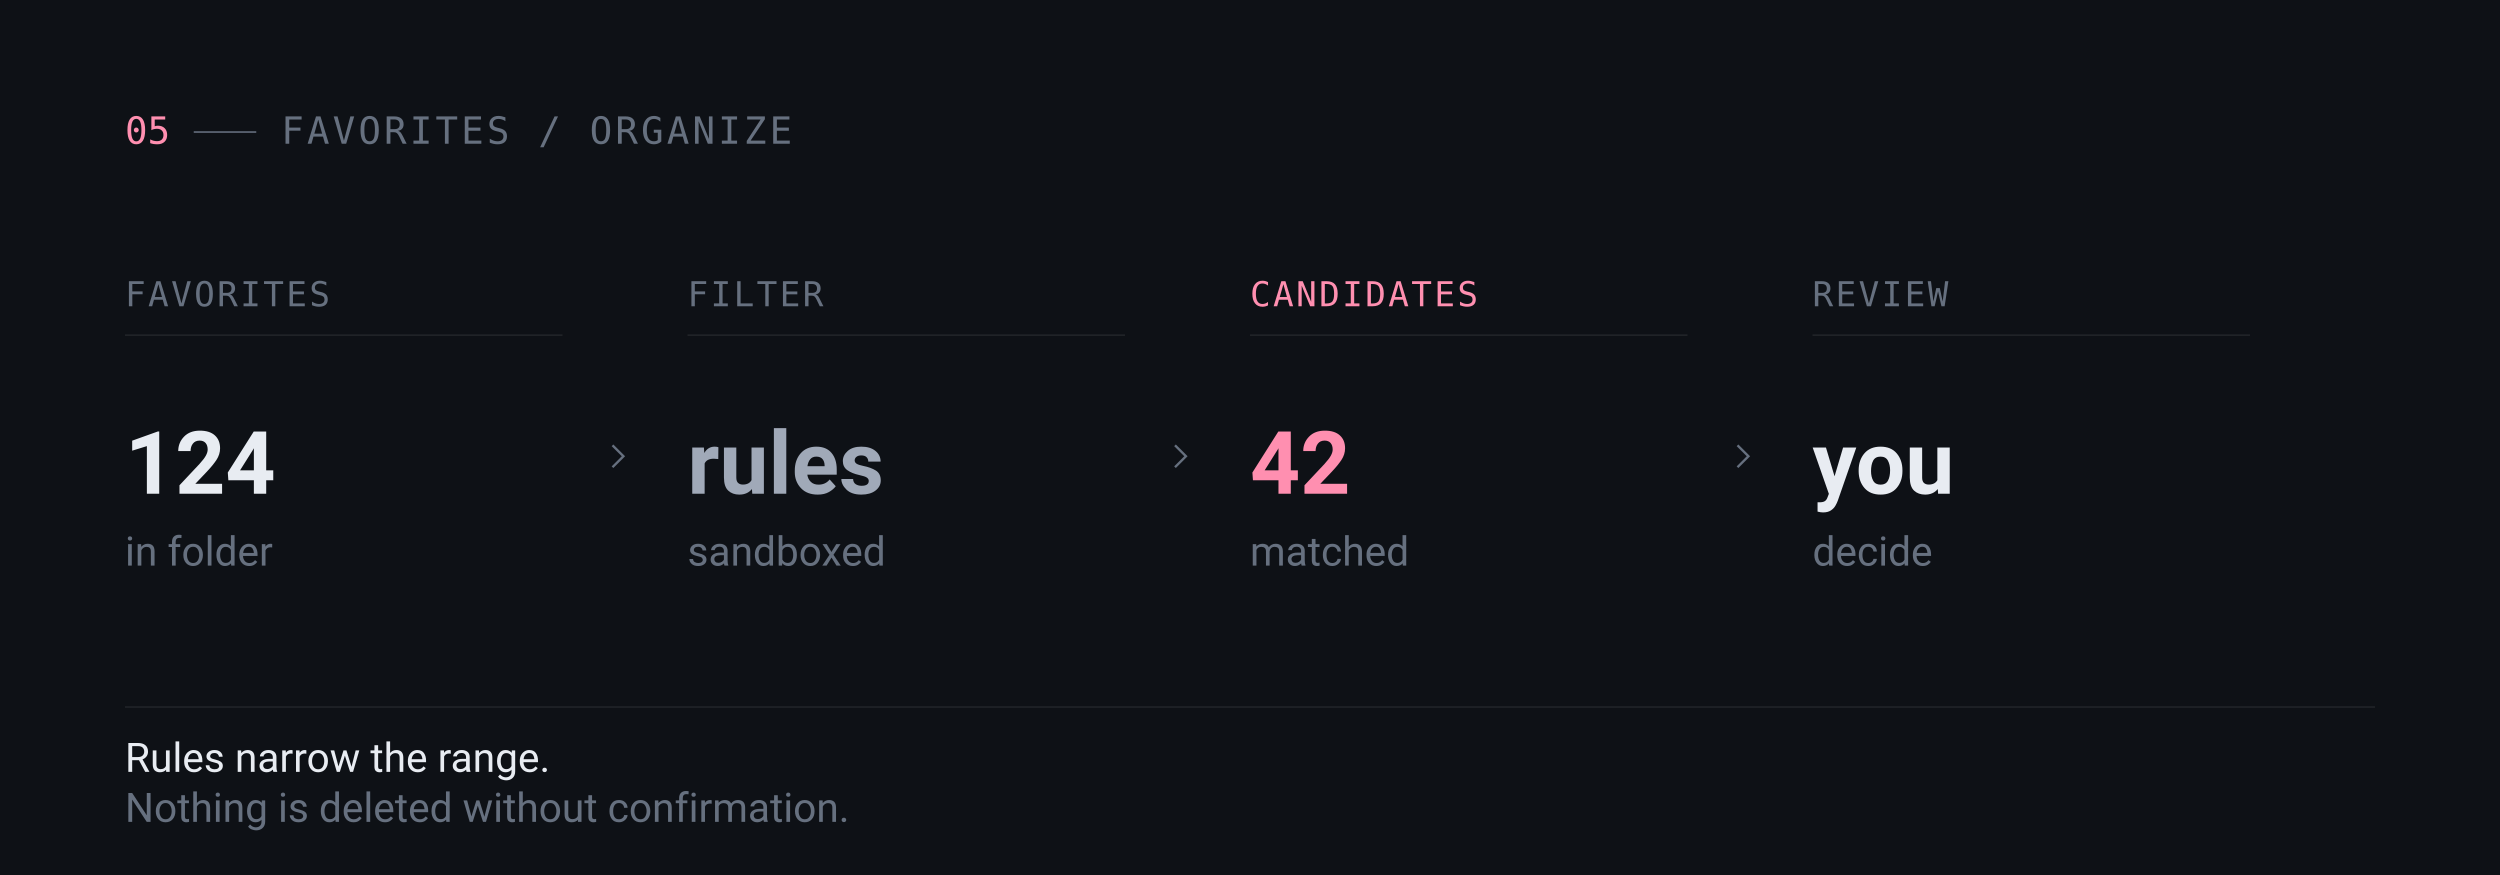
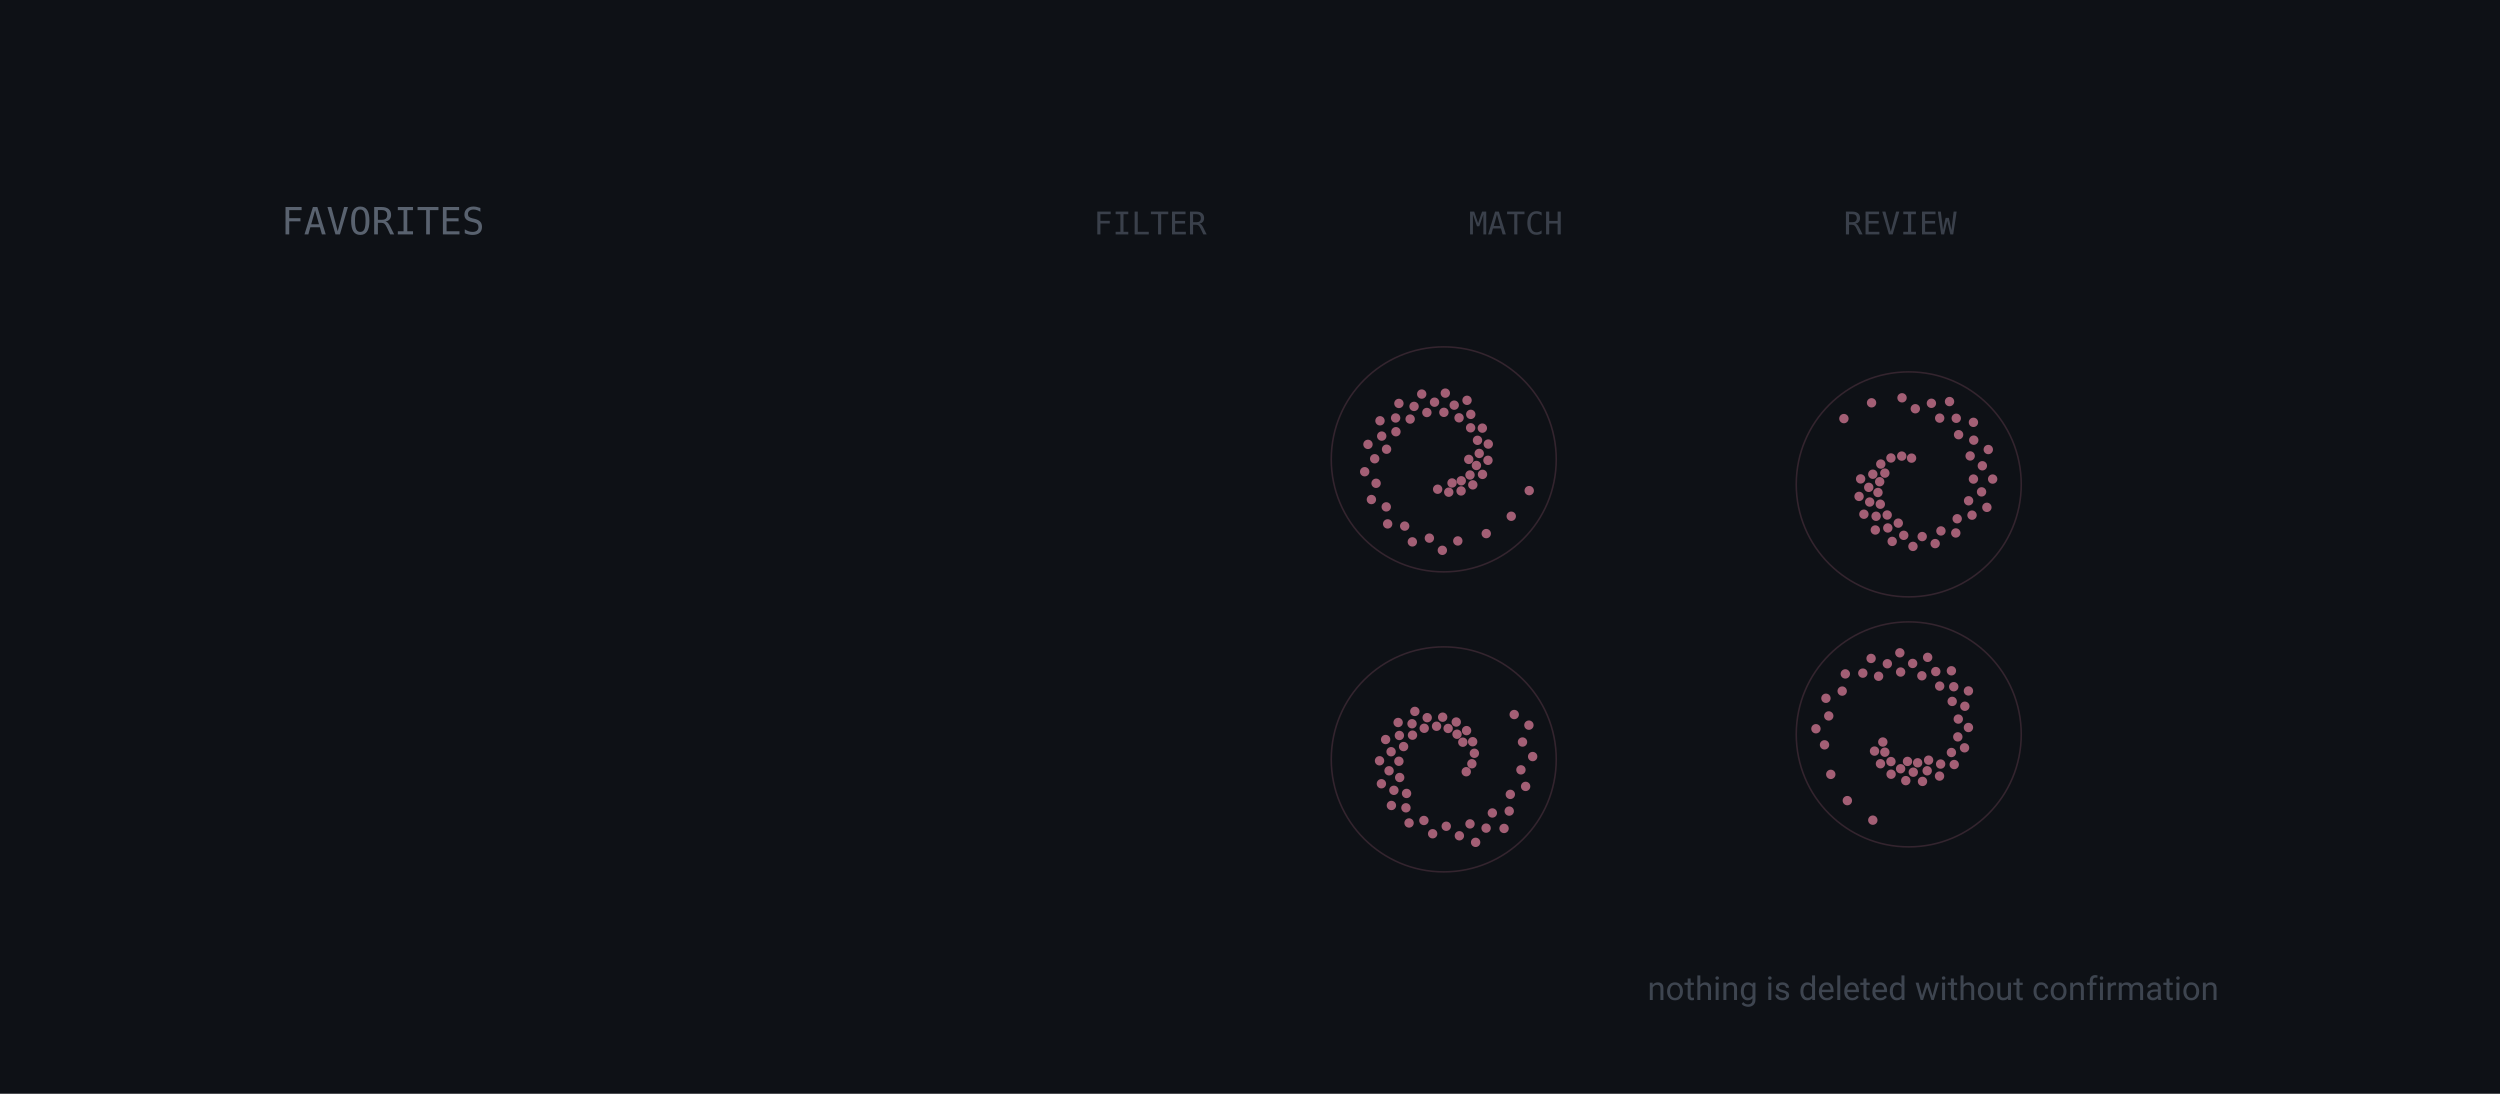
- <svg xmlns="http://www.w3.org/2000/svg" viewBox="0 0 1600 560" width="1600" height="560" role="img" aria-labelledby="ttl dsc">
-   <defs />
-   <rect width="1600" height="560" fill="#0E1116" />
-   <text x="80" y="92" fill="#FF8FB0" font-family="ui-monospace,SFMono-Regular,Menlo,Consolas,monospace" font-size="24" font-weight="500" text-anchor="start" letter-spacing="0">05</text>
-   <rect x="124" y="84" width="40" height="1" fill="#66707F" />
-   <text x="180" y="92" fill="#66707F" font-family="ui-monospace,SFMono-Regular,Menlo,Consolas,monospace" font-size="24" font-weight="500" text-anchor="start" letter-spacing="2">FAVORITES / ORGANIZE</text>
-   <text x="80" y="196" fill="#66707F" font-family="ui-monospace,SFMono-Regular,Menlo,Consolas,monospace" font-size="22" font-weight="500" text-anchor="start" letter-spacing="1.5">FAVORITES</text>
-   <rect x="80" y="214" width="280" height="1" fill="#ffffff14" />
-   <text x="80" y="316" fill="#E8ECF2" font-family="-apple-system,BlinkMacSystemFont,Segoe UI,Roboto,Helvetica,Arial,sans-serif" font-size="56" font-weight="600" text-anchor="start" letter-spacing="0">124</text>
-   <text x="80" y="362" fill="#66707F" font-family="-apple-system,BlinkMacSystemFont,Segoe UI,Roboto,Helvetica,Arial,sans-serif" font-size="26" font-weight="400" text-anchor="start" letter-spacing="0">in folder</text>
-   <path d="M392 285 L399 292 L392 299" fill="none" stroke="#66707F" stroke-width="1.5" />
-   <text x="440" y="196" fill="#66707F" font-family="ui-monospace,SFMono-Regular,Menlo,Consolas,monospace" font-size="22" font-weight="500" text-anchor="start" letter-spacing="1.5">FILTER</text>
-   <rect x="440" y="214" width="280" height="1" fill="#ffffff14" />
-   <text x="440" y="316" fill="#A0A9B8" font-family="-apple-system,BlinkMacSystemFont,Segoe UI,Roboto,Helvetica,Arial,sans-serif" font-size="56" font-weight="600" text-anchor="start" letter-spacing="0">rules</text>
-   <text x="440" y="362" fill="#66707F" font-family="-apple-system,BlinkMacSystemFont,Segoe UI,Roboto,Helvetica,Arial,sans-serif" font-size="26" font-weight="400" text-anchor="start" letter-spacing="0">sandboxed</text>
-   <path d="M752 285 L759 292 L752 299" fill="none" stroke="#66707F" stroke-width="1.5" />
-   <text x="800" y="196" fill="#FF8FB0" font-family="ui-monospace,SFMono-Regular,Menlo,Consolas,monospace" font-size="22" font-weight="500" text-anchor="start" letter-spacing="1.5">CANDIDATES</text>
-   <rect x="800" y="214" width="280" height="1" fill="#ffffff14" />
-   <text x="800" y="316" fill="#FF8FB0" font-family="-apple-system,BlinkMacSystemFont,Segoe UI,Roboto,Helvetica,Arial,sans-serif" font-size="56" font-weight="600" text-anchor="start" letter-spacing="0">42</text>
-   <text x="800" y="362" fill="#66707F" font-family="-apple-system,BlinkMacSystemFont,Segoe UI,Roboto,Helvetica,Arial,sans-serif" font-size="26" font-weight="400" text-anchor="start" letter-spacing="0">matched</text>
-   <path d="M1112 285 L1119 292 L1112 299" fill="none" stroke="#66707F" stroke-width="1.5" />
-   <text x="1160" y="196" fill="#66707F" font-family="ui-monospace,SFMono-Regular,Menlo,Consolas,monospace" font-size="22" font-weight="500" text-anchor="start" letter-spacing="1.5">REVIEW</text>
-   <rect x="1160" y="214" width="280" height="1" fill="#ffffff14" />
-   <text x="1160" y="316" fill="#E8ECF2" font-family="-apple-system,BlinkMacSystemFont,Segoe UI,Roboto,Helvetica,Arial,sans-serif" font-size="56" font-weight="600" text-anchor="start" letter-spacing="0">you</text>
-   <text x="1160" y="362" fill="#66707F" font-family="-apple-system,BlinkMacSystemFont,Segoe UI,Roboto,Helvetica,Arial,sans-serif" font-size="26" font-weight="400" text-anchor="start" letter-spacing="0">decide</text>
-   <rect x="80" y="452" width="1440" height="1" fill="#ffffff14" />
-   <text x="80" y="494" fill="#E8ECF2" font-family="-apple-system,BlinkMacSystemFont,Segoe UI,Roboto,Helvetica,Arial,sans-serif" font-size="26" font-weight="400" text-anchor="start" letter-spacing="0">Rules narrow the range.</text>
-   <text x="80" y="526" fill="#66707F" font-family="-apple-system,BlinkMacSystemFont,Segoe UI,Roboto,Helvetica,Arial,sans-serif" font-size="26" font-weight="400" text-anchor="start" letter-spacing="0">Nothing is deleted without confirmation.</text>
+ <svg xmlns="http://www.w3.org/2000/svg" viewBox="0 0 1600 700" width="1600" height="700" role="img" aria-labelledby="t d">
+   <rect width="1600" height="700" fill="#0E1116" />
+   <circle cx="940.0" cy="294.0" r="3.0" fill="#FF8FB0" opacity="0.620" />
+   <circle cx="900.2" cy="507.8" r="3.0" fill="#FF8FB0" opacity="0.620" />
+   <circle cx="1225.8" cy="261.6" r="3.0" fill="#FF8FB0" opacity="0.620" />
+   <circle cx="1234.3" cy="486.5" r="3.0" fill="#FF8FB0" opacity="0.620" />
+   <circle cx="887.4" cy="287.5" r="3.0" fill="#FF8FB0" opacity="0.620" />
+   <circle cx="969.1" cy="457.3" r="3.0" fill="#FF8FB0" opacity="0.620" />
+   <circle cx="1214.9" cy="334.8" r="3.0" fill="#FF8FB0" opacity="0.620" />
+   <circle cx="1202.3" cy="432.8" r="3.0" fill="#FF8FB0" opacity="0.620" />
+   <circle cx="978.7" cy="314.0" r="3.0" fill="#FF8FB0" opacity="0.620" />
+   <circle cx="895.8" cy="497.6" r="3.0" fill="#FF8FB0" opacity="0.620" />
+   <circle cx="1241.4" cy="267.6" r="3.0" fill="#FF8FB0" opacity="0.620" />
+   <circle cx="1227.3" cy="488.2" r="3.0" fill="#FF8FB0" opacity="0.620" />
+   <circle cx="893.4" cy="276.3" r="3.0" fill="#FF8FB0" opacity="0.620" />
+   <circle cx="974.4" cy="474.9" r="3.0" fill="#FF8FB0" opacity="0.620" />
+   <circle cx="1207.8" cy="329.6" r="3.0" fill="#FF8FB0" opacity="0.620" />
+   <circle cx="1216.4" cy="430.1" r="3.0" fill="#FF8FB0" opacity="0.620" />
+   <circle cx="967.2" cy="330.4" r="3.0" fill="#FF8FB0" opacity="0.620" />
+   <circle cx="895.3" cy="487.2" r="3.0" fill="#FF8FB0" opacity="0.620" />
+   <circle cx="1253.5" cy="278.2" r="3.0" fill="#FF8FB0" opacity="0.620" />
+   <circle cx="1220.8" cy="487.3" r="3.0" fill="#FF8FB0" opacity="0.620" />
+   <circle cx="902.5" cy="268.2" r="3.0" fill="#FF8FB0" opacity="0.620" />
+   <circle cx="973.4" cy="492.7" r="3.0" fill="#FF8FB0" opacity="0.620" />
+   <circle cx="1203.4" cy="322.7" r="3.0" fill="#FF8FB0" opacity="0.620" />
+   <circle cx="1230.0" cy="432.5" r="3.0" fill="#FF8FB0" opacity="0.620" />
+   <circle cx="951.2" cy="341.5" r="3.0" fill="#FF8FB0" opacity="0.620" />
+   <circle cx="898.3" cy="477.8" r="3.0" fill="#FF8FB0" opacity="0.620" />
+   <circle cx="1260.9" cy="291.8" r="3.0" fill="#FF8FB0" opacity="0.620" />
+   <circle cx="1198.6" cy="524.9" r="3.0" fill="#FF8FB0" opacity="0.620" />
+   <circle cx="913.2" cy="264.0" r="3.0" fill="#FF8FB0" opacity="0.620" />
+   <circle cx="966.6" cy="508.4" r="3.0" fill="#FF8FB0" opacity="0.620" />
+   <circle cx="1201.9" cy="315.2" r="3.0" fill="#FF8FB0" opacity="0.620" />
+   <circle cx="1241.4" cy="439.1" r="3.0" fill="#FF8FB0" opacity="0.620" />
+   <circle cx="933.0" cy="346.2" r="3.0" fill="#FF8FB0" opacity="0.620" />
+   <circle cx="904.0" cy="470.5" r="3.0" fill="#FF8FB0" opacity="0.620" />
+   <circle cx="1263.0" cy="306.6" r="3.0" fill="#FF8FB0" opacity="0.620" />
+   <circle cx="1182.3" cy="512.4" r="3.0" fill="#FF8FB0" opacity="0.620" />
+   <circle cx="924.1" cy="263.9" r="3.0" fill="#FF8FB0" opacity="0.620" />
+   <circle cx="955.1" cy="520.3" r="3.0" fill="#FF8FB0" opacity="0.620" />
+   <circle cx="1203.0" cy="308.3" r="3.0" fill="#FF8FB0" opacity="0.620" />
+   <circle cx="1249.4" cy="448.9" r="3.0" fill="#FF8FB0" opacity="0.620" />
+   <circle cx="914.8" cy="344.4" r="3.0" fill="#FF8FB0" opacity="0.620" />
+   <circle cx="911.5" cy="466.1" r="3.0" fill="#FF8FB0" opacity="0.620" />
+   <circle cx="1259.9" cy="320.5" r="3.0" fill="#FF8FB0" opacity="0.620" />
+   <circle cx="1171.7" cy="495.6" r="3.0" fill="#FF8FB0" opacity="0.620" />
+   <circle cx="933.8" cy="267.4" r="3.0" fill="#FF8FB0" opacity="0.620" />
+   <circle cx="940.8" cy="527.3" r="3.0" fill="#FF8FB0" opacity="0.620" />
+   <circle cx="1206.3" cy="302.8" r="3.0" fill="#FF8FB0" opacity="0.620" />
+   <circle cx="1253.3" cy="460.2" r="3.0" fill="#FF8FB0" opacity="0.620" />
+   <circle cx="899.0" cy="336.7" r="3.0" fill="#FF8FB0" opacity="0.620" />
+   <circle cx="919.4" cy="464.8" r="3.0" fill="#FF8FB0" opacity="0.620" />
+   <circle cx="1252.6" cy="332.0" r="3.0" fill="#FF8FB0" opacity="0.620" />
+   <circle cx="1167.7" cy="476.7" r="3.0" fill="#FF8FB0" opacity="0.620" />
+   <circle cx="941.2" cy="273.8" r="3.0" fill="#FF8FB0" opacity="0.620" />
+   <circle cx="925.6" cy="528.8" r="3.0" fill="#FF8FB0" opacity="0.620" />
+   <circle cx="1180.1" cy="267.9" r="3.0" fill="#FF8FB0" opacity="0.620" />
+   <circle cx="1253.0" cy="471.6" r="3.0" fill="#FF8FB0" opacity="0.620" />
+   <circle cx="887.2" cy="324.4" r="3.0" fill="#FF8FB0" opacity="0.620" />
+   <circle cx="926.8" cy="466.2" r="3.0" fill="#FF8FB0" opacity="0.620" />
+   <circle cx="1242.2" cy="339.8" r="3.0" fill="#FF8FB0" opacity="0.620" />
+   <circle cx="1170.4" cy="458.2" r="3.0" fill="#FF8FB0" opacity="0.620" />
+   <circle cx="945.6" cy="281.8" r="3.0" fill="#FF8FB0" opacity="0.620" />
+   <circle cx="911.3" cy="525.1" r="3.0" fill="#FF8FB0" opacity="0.620" />
+   <circle cx="1197.8" cy="257.8" r="3.0" fill="#FF8FB0" opacity="0.620" />
+   <circle cx="1248.9" cy="481.6" r="3.0" fill="#FF8FB0" opacity="0.620" />
+   <circle cx="880.7" cy="309.3" r="3.0" fill="#FF8FB0" opacity="0.620" />
+   <circle cx="932.5" cy="469.9" r="3.0" fill="#FF8FB0" opacity="0.620" />
+   <circle cx="1230.2" cy="343.4" r="3.0" fill="#FF8FB0" opacity="0.620" />
+   <circle cx="1179.0" cy="442.3" r="3.0" fill="#FF8FB0" opacity="0.620" />
+   <circle cx="946.7" cy="290.2" r="3.0" fill="#FF8FB0" opacity="0.620" />
+   <circle cx="899.8" cy="517.0" r="3.0" fill="#FF8FB0" opacity="0.620" />
+   <circle cx="1217.3" cy="254.6" r="3.0" fill="#FF8FB0" opacity="0.620" />
+   <circle cx="1242.0" cy="489.0" r="3.0" fill="#FF8FB0" opacity="0.620" />
+   <circle cx="879.8" cy="293.6" r="3.0" fill="#FF8FB0" opacity="0.620" />
+   <circle cx="936.2" cy="475.0" r="3.0" fill="#FF8FB0" opacity="0.620" />
+   <circle cx="1218.4" cy="342.6" r="3.0" fill="#FF8FB0" opacity="0.620" />
+   <circle cx="1192.2" cy="430.8" r="3.0" fill="#FF8FB0" opacity="0.620" />
+   <circle cx="944.9" cy="297.9" r="3.0" fill="#FF8FB0" opacity="0.620" />
+   <circle cx="892.1" cy="505.8" r="3.0" fill="#FF8FB0" opacity="0.620" />
+   <circle cx="1236.1" cy="258.1" r="3.0" fill="#FF8FB0" opacity="0.620" />
+   <circle cx="1233.4" cy="493.3" r="3.0" fill="#FF8FB0" opacity="0.620" />
+   <circle cx="884.3" cy="279.1" r="3.0" fill="#FF8FB0" opacity="0.620" />
+   <circle cx="978.5" cy="464.1" r="3.0" fill="#FF8FB0" opacity="0.620" />
+   <circle cx="1208.2" cy="337.9" r="3.0" fill="#FF8FB0" opacity="0.620" />
+   <circle cx="1207.9" cy="424.8" r="3.0" fill="#FF8FB0" opacity="0.620" />
+   <circle cx="940.8" cy="304.0" r="3.0" fill="#FF8FB0" opacity="0.620" />
+   <circle cx="889.0" cy="493.3" r="3.0" fill="#FF8FB0" opacity="0.620" />
+   <circle cx="1252.0" cy="267.7" r="3.0" fill="#FF8FB0" opacity="0.620" />
+   <circle cx="1224.5" cy="494.2" r="3.0" fill="#FF8FB0" opacity="0.620" />
+   <circle cx="893.2" cy="267.5" r="3.0" fill="#FF8FB0" opacity="0.620" />
+   <circle cx="980.9" cy="484.2" r="3.0" fill="#FF8FB0" opacity="0.620" />
+   <circle cx="1200.7" cy="330.4" r="3.0" fill="#FF8FB0" opacity="0.620" />
+   <circle cx="1224.1" cy="424.6" r="3.0" fill="#FF8FB0" opacity="0.620" />
+   <circle cx="935.2" cy="307.7" r="3.0" fill="#FF8FB0" opacity="0.620" />
+   <circle cx="890.3" cy="481.1" r="3.0" fill="#FF8FB0" opacity="0.620" />
+   <circle cx="1263.2" cy="281.7" r="3.0" fill="#FF8FB0" opacity="0.620" />
+   <circle cx="1216.4" cy="492.0" r="3.0" fill="#FF8FB0" opacity="0.620" />
+   <circle cx="905.0" cy="260.1" r="3.0" fill="#FF8FB0" opacity="0.620" />
+   <circle cx="976.4" cy="503.3" r="3.0" fill="#FF8FB0" opacity="0.620" />
+   <circle cx="1196.6" cy="321.3" r="3.0" fill="#FF8FB0" opacity="0.620" />
+   <circle cx="1238.9" cy="429.8" r="3.0" fill="#FF8FB0" opacity="0.620" />
+   <circle cx="929.3" cy="309.1" r="3.0" fill="#FF8FB0" opacity="0.620" />
+   <circle cx="895.6" cy="470.7" r="3.0" fill="#FF8FB0" opacity="0.620" />
+   <circle cx="1268.7" cy="298.1" r="3.0" fill="#FF8FB0" opacity="0.620" />
+   <circle cx="1210.2" cy="487.4" r="3.0" fill="#FF8FB0" opacity="0.620" />
+   <circle cx="918.1" cy="257.4" r="3.0" fill="#FF8FB0" opacity="0.620" />
+   <circle cx="965.9" cy="519.1" r="3.0" fill="#FF8FB0" opacity="0.620" />
+   <circle cx="1196.0" cy="311.9" r="3.0" fill="#FF8FB0" opacity="0.620" />
+   <circle cx="1250.4" cy="439.5" r="3.0" fill="#FF8FB0" opacity="0.620" />
+   <circle cx="923.1" cy="352.2" r="3.0" fill="#FF8FB0" opacity="0.620" />
+   <circle cx="903.7" cy="463.2" r="3.0" fill="#FF8FB0" opacity="0.620" />
+   <circle cx="1268.2" cy="314.8" r="3.0" fill="#FF8FB0" opacity="0.620" />
+   <circle cx="1206.3" cy="481.4" r="3.0" fill="#FF8FB0" opacity="0.620" />
+   <circle cx="930.7" cy="259.3" r="3.0" fill="#FF8FB0" opacity="0.620" />
+   <circle cx="951.1" cy="530.0" r="3.0" fill="#FF8FB0" opacity="0.620" />
+   <circle cx="1198.6" cy="303.5" r="3.0" fill="#FF8FB0" opacity="0.620" />
+   <circle cx="1257.5" cy="452.0" r="3.0" fill="#FF8FB0" opacity="0.620" />
+   <circle cx="903.9" cy="346.8" r="3.0" fill="#FF8FB0" opacity="0.620" />
+   <circle cx="913.4" cy="459.3" r="3.0" fill="#FF8FB0" opacity="0.620" />
+   <circle cx="1262.1" cy="329.7" r="3.0" fill="#FF8FB0" opacity="0.620" />
+   <circle cx="1205.0" cy="474.9" r="3.0" fill="#FF8FB0" opacity="0.620" />
+   <circle cx="941.3" cy="265.2" r="3.0" fill="#FF8FB0" opacity="0.620" />
+   <circle cx="934.0" cy="534.9" r="3.0" fill="#FF8FB0" opacity="0.620" />
+   <circle cx="1203.7" cy="297.0" r="3.0" fill="#FF8FB0" opacity="0.620" />
+   <circle cx="1259.8" cy="465.6" r="3.0" fill="#FF8FB0" opacity="0.620" />
+   <circle cx="888.1" cy="335.3" r="3.0" fill="#FF8FB0" opacity="0.620" />
+   <circle cx="923.3" cy="459.0" r="3.0" fill="#FF8FB0" opacity="0.620" />
+   <circle cx="1251.7" cy="341.1" r="3.0" fill="#FF8FB0" opacity="0.620" />
+   <circle cx="1162.2" cy="466.4" r="3.0" fill="#FF8FB0" opacity="0.620" />
+   <circle cx="948.7" cy="274.0" r="3.0" fill="#FF8FB0" opacity="0.620" />
+   <circle cx="916.9" cy="533.6" r="3.0" fill="#FF8FB0" opacity="0.620" />
+   <circle cx="1210.2" cy="293.1" r="3.0" fill="#FF8FB0" opacity="0.620" />
+   <circle cx="1257.3" cy="478.6" r="3.0" fill="#FF8FB0" opacity="0.620" />
+   <circle cx="877.7" cy="319.7" r="3.0" fill="#FF8FB0" opacity="0.620" />
+   <circle cx="932.0" cy="462.1" r="3.0" fill="#FF8FB0" opacity="0.620" />
+   <circle cx="1238.5" cy="347.9" r="3.0" fill="#FF8FB0" opacity="0.620" />
+   <circle cx="1168.6" cy="446.9" r="3.0" fill="#FF8FB0" opacity="0.620" />
+   <circle cx="952.5" cy="284.2" r="3.0" fill="#FF8FB0" opacity="0.620" />
+   <circle cx="901.8" cy="526.7" r="3.0" fill="#FF8FB0" opacity="0.620" />
+   <circle cx="1217.1" cy="291.9" r="3.0" fill="#FF8FB0" opacity="0.620" />
+   <circle cx="1250.7" cy="489.3" r="3.0" fill="#FF8FB0" opacity="0.620" />
+   <circle cx="873.4" cy="301.9" r="3.0" fill="#FF8FB0" opacity="0.620" />
+   <circle cx="938.6" cy="467.6" r="3.0" fill="#FF8FB0" opacity="0.620" />
+   <circle cx="1224.3" cy="349.7" r="3.0" fill="#FF8FB0" opacity="0.620" />
+   <circle cx="1181.0" cy="431.3" r="3.0" fill="#FF8FB0" opacity="0.620" />
+   <circle cx="952.3" cy="294.6" r="3.0" fill="#FF8FB0" opacity="0.620" />
+   <circle cx="890.5" cy="515.5" r="3.0" fill="#FF8FB0" opacity="0.620" />
+   <circle cx="1223.4" cy="293.2" r="3.0" fill="#FF8FB0" opacity="0.620" />
+   <circle cx="1241.3" cy="496.7" r="3.0" fill="#FF8FB0" opacity="0.620" />
+   <circle cx="875.5" cy="284.4" r="3.0" fill="#FF8FB0" opacity="0.620" />
+   <circle cx="942.5" cy="474.7" r="3.0" fill="#FF8FB0" opacity="0.620" />
+   <circle cx="1211.0" cy="346.5" r="3.0" fill="#FF8FB0" opacity="0.620" />
+   <circle cx="1197.5" cy="421.4" r="3.0" fill="#FF8FB0" opacity="0.620" />
+   <circle cx="948.8" cy="303.6" r="3.0" fill="#FF8FB0" opacity="0.620" />
+   <circle cx="884.1" cy="501.6" r="3.0" fill="#FF8FB0" opacity="0.620" />
+   <circle cx="1247.7" cy="257.0" r="3.0" fill="#FF8FB0" opacity="0.620" />
+   <circle cx="1230.4" cy="500.1" r="3.0" fill="#FF8FB0" opacity="0.620" />
+   <circle cx="883.2" cy="269.3" r="3.0" fill="#FF8FB0" opacity="0.620" />
+   <circle cx="943.6" cy="482.1" r="3.0" fill="#FF8FB0" opacity="0.620" />
+   <circle cx="1200.2" cy="339.2" r="3.0" fill="#FF8FB0" opacity="0.620" />
+   <circle cx="1215.9" cy="417.8" r="3.0" fill="#FF8FB0" opacity="0.620" />
+   <circle cx="942.6" cy="310.3" r="3.0" fill="#FF8FB0" opacity="0.620" />
+   <circle cx="882.9" cy="486.9" r="3.0" fill="#FF8FB0" opacity="0.620" />
+   <circle cx="1263.0" cy="270.3" r="3.0" fill="#FF8FB0" opacity="0.620" />
+   <circle cx="1219.7" cy="499.6" r="3.0" fill="#FF8FB0" opacity="0.620" />
+   <circle cx="895.3" cy="258.2" r="3.0" fill="#FF8FB0" opacity="0.620" />
+   <circle cx="942.0" cy="488.8" r="3.0" fill="#FF8FB0" opacity="0.620" />
+   <circle cx="1192.9" cy="329.1" r="3.0" fill="#FF8FB0" opacity="0.620" />
+   <circle cx="1233.7" cy="420.7" r="3.0" fill="#FF8FB0" opacity="0.620" />
+   <circle cx="935.1" cy="314.2" r="3.0" fill="#FF8FB0" opacity="0.620" />
+   <circle cx="886.8" cy="473.3" r="3.0" fill="#FF8FB0" opacity="0.620" />
+   <circle cx="1272.5" cy="287.7" r="3.0" fill="#FF8FB0" opacity="0.620" />
+   <circle cx="1210.3" cy="495.5" r="3.0" fill="#FF8FB0" opacity="0.620" />
+   <circle cx="909.9" cy="252.2" r="3.0" fill="#FF8FB0" opacity="0.620" />
+   <circle cx="938.4" cy="493.9" r="3.0" fill="#FF8FB0" opacity="0.620" />
+   <circle cx="1189.8" cy="317.7" r="3.0" fill="#FF8FB0" opacity="0.620" />
+   <circle cx="1248.9" cy="429.3" r="3.0" fill="#FF8FB0" opacity="0.620" />
+   <circle cx="927.2" cy="315.0" r="3.0" fill="#FF8FB0" opacity="0.620" />
+   <circle cx="894.8" cy="462.4" r="3.0" fill="#FF8FB0" opacity="0.620" />
+   <circle cx="1275.3" cy="306.6" r="3.0" fill="#FF8FB0" opacity="0.620" />
+   <circle cx="1203.5" cy="488.8" r="3.0" fill="#FF8FB0" opacity="0.620" />
+   <circle cx="925.0" cy="251.6" r="3.0" fill="#FF8FB0" opacity="0.620" />
+   <circle cx="962.6" cy="530.2" r="3.0" fill="#FF8FB0" opacity="0.620" />
+   <circle cx="1190.8" cy="306.5" r="3.0" fill="#FF8FB0" opacity="0.620" />
+   <circle cx="1259.8" cy="442.2" r="3.0" fill="#FF8FB0" opacity="0.620" />
+   <circle cx="920.1" cy="313.1" r="3.0" fill="#FF8FB0" opacity="0.620" />
+   <circle cx="905.5" cy="455.3" r="3.0" fill="#FF8FB0" opacity="0.620" />
+   <circle cx="1271.6" cy="324.7" r="3.0" fill="#FF8FB0" opacity="0.620" />
+   <circle cx="1199.7" cy="480.7" r="3.0" fill="#FF8FB0" opacity="0.620" />
+   <circle cx="938.9" cy="256.2" r="3.0" fill="#FF8FB0" opacity="0.620" />
+   <circle cx="944.4" cy="539.1" r="3.0" fill="#FF8FB0" opacity="0.620" />
+   <circle cx="924.0" cy="294.0" r="72.0" fill="none" stroke="#FF8FB0" stroke-width="1" opacity="0.160" />
+   <circle cx="924.0" cy="486.0" r="72.0" fill="none" stroke="#FF8FB0" stroke-width="1" opacity="0.160" />
+   <circle cx="1221.6" cy="310.0" r="72.0" fill="none" stroke="#FF8FB0" stroke-width="1" opacity="0.160" />
+   <circle cx="1221.6" cy="470.0" r="72.0" fill="none" stroke="#FF8FB0" stroke-width="1" opacity="0.160" />
+   <text x="180.0" y="150.0" fill="#66707F" font-family="ui-monospace,SFMono-Regular,Menlo,Consolas,monospace" font-size="24" font-weight="400" text-anchor="start" opacity="0.850">FAVORITES</text>
+   <text x="700.0" y="150.0" fill="#66707F" font-family="ui-monospace,SFMono-Regular,Menlo,Consolas,monospace" font-size="20" font-weight="400" text-anchor="start" opacity="0.500">FILTER</text>
+   <text x="940.0" y="150.0" fill="#66707F" font-family="ui-monospace,SFMono-Regular,Menlo,Consolas,monospace" font-size="20" font-weight="400" text-anchor="start" opacity="0.500">MATCH</text>
+   <text x="1180.0" y="150.0" fill="#66707F" font-family="ui-monospace,SFMono-Regular,Menlo,Consolas,monospace" font-size="20" font-weight="400" text-anchor="start" opacity="0.500">REVIEW</text>
+   <text x="1420.0" y="640.0" fill="#66707F" font-family="-apple-system,BlinkMacSystemFont,Segoe UI,Roboto,Helvetica,Arial,sans-serif" font-size="21" font-weight="400" text-anchor="end" opacity="0.550">nothing is deleted without confirmation</text>
</svg>
